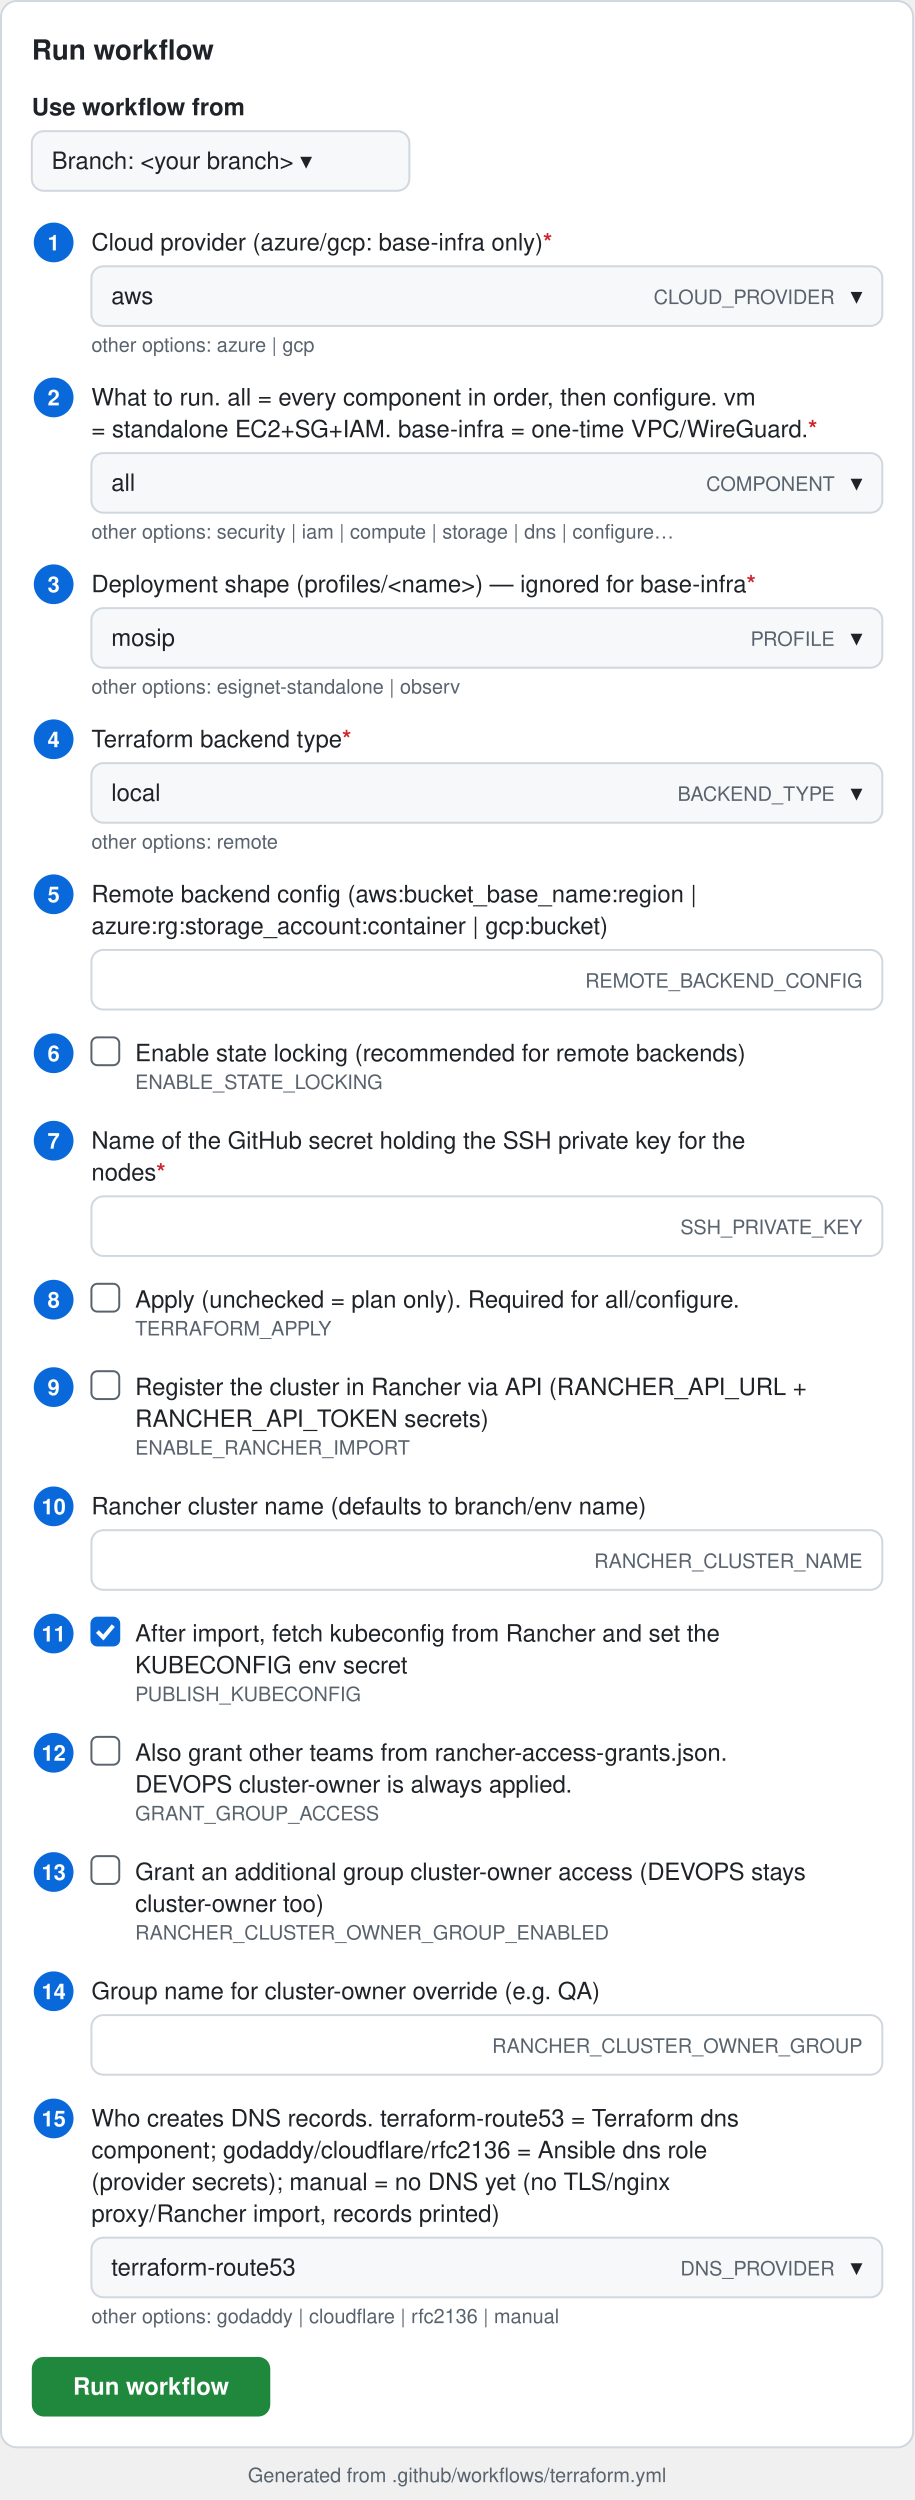
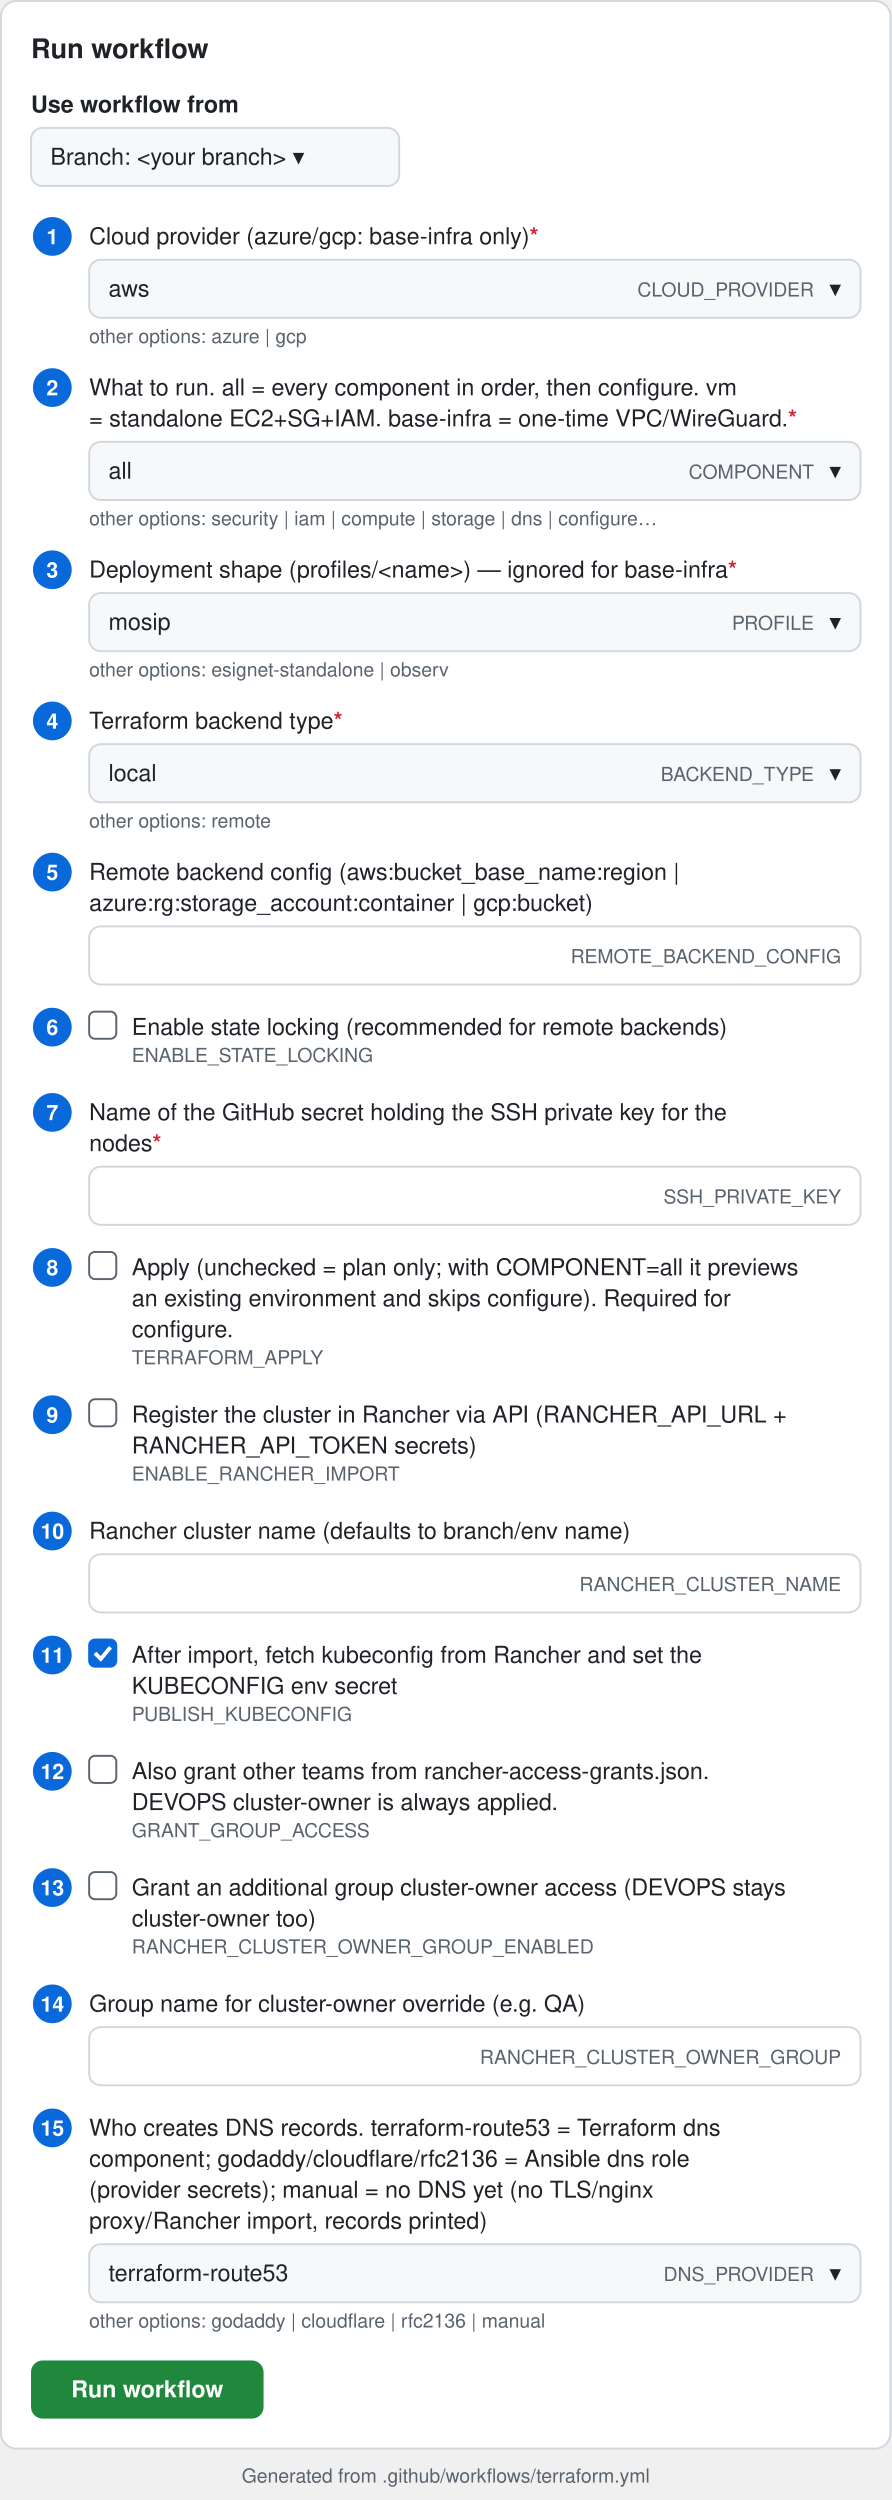
- <svg xmlns="http://www.w3.org/2000/svg" width="460" height="1258" viewBox="0 0 460 1258" font-family="-apple-system, BlinkMacSystemFont, 'Segoe UI', Helvetica, Arial, sans-serif" role="img" aria-label="terraform plan / apply — Run workflow form">
-   <rect x="0.5" y="0.5" width="459" height="1231" rx="8" fill="#ffffff" stroke="#d0d7de" />
+ <svg xmlns="http://www.w3.org/2000/svg" width="460" height="1290" viewBox="0 0 460 1290" font-family="-apple-system, BlinkMacSystemFont, 'Segoe UI', Helvetica, Arial, sans-serif" role="img" aria-label="terraform plan / apply — Run workflow form">
+   <rect x="0.5" y="0.5" width="459" height="1263" rx="8" fill="#ffffff" stroke="#d0d7de" />
  <text x="16" y="30" font-size="14" font-weight="600" fill="#1f2328" text-anchor="start">Run workflow</text>
  <text x="16" y="58" font-size="12" font-weight="600" fill="#1f2328" text-anchor="start">Use workflow from</text>
  <rect x="16" y="66" width="190" height="30" rx="6" fill="#f6f8fa" stroke="#d0d7de" />
  <text x="26" y="85" font-size="12" font-weight="normal" fill="#1f2328" text-anchor="start">Branch: &lt;your branch&gt; ▾</text>
  <circle cx="27" cy="122" r="10" fill="#0969da" />
  <text x="27" y="126" font-size="11" font-weight="600" fill="#ffffff" text-anchor="middle">1</text>
  <text x="46" y="126" font-size="12" font-weight="normal" fill="#1f2328" text-anchor="start">Cloud provider (azure/gcp: base-infra only)<tspan fill="#d1242f" font-weight="600"> *</tspan>
  </text>
  <rect x="46" y="134" width="398" height="30" rx="6" fill="#f6f8fa" stroke="#d0d7de" />
  <text x="56" y="153" font-size="12" font-weight="normal" fill="#1f2328" text-anchor="start">aws</text>
  <text x="434" y="153" font-size="12" font-weight="normal" fill="#1f2328" text-anchor="end">▾</text>
  <text x="420" y="153" font-size="10" font-weight="normal" fill="#59636e" text-anchor="end">CLOUD_PROVIDER</text>
  <text x="46" y="177" font-size="10" font-weight="normal" fill="#59636e" text-anchor="start">other options: azure | gcp</text>
  <circle cx="27" cy="200" r="10" fill="#0969da" />
  <text x="27" y="204" font-size="11" font-weight="600" fill="#ffffff" text-anchor="middle">2</text>
  <text x="46" y="204" font-size="12" font-weight="normal" fill="#1f2328" text-anchor="start">What to run. all = every component in order, then configure. vm</text>
  <text x="46" y="220" font-size="12" font-weight="normal" fill="#1f2328" text-anchor="start">= standalone EC2+SG+IAM. base-infra = one-time VPC/WireGuard.<tspan fill="#d1242f" font-weight="600"> *</tspan>
  </text>
  <rect x="46" y="228" width="398" height="30" rx="6" fill="#f6f8fa" stroke="#d0d7de" />
  <text x="56" y="247" font-size="12" font-weight="normal" fill="#1f2328" text-anchor="start">all</text>
  <text x="434" y="247" font-size="12" font-weight="normal" fill="#1f2328" text-anchor="end">▾</text>
  <text x="420" y="247" font-size="10" font-weight="normal" fill="#59636e" text-anchor="end">COMPONENT</text>
  <text x="46" y="271" font-size="10" font-weight="normal" fill="#59636e" text-anchor="start">other options: security | iam | compute | storage | dns | configure…</text>
  <circle cx="27" cy="294" r="10" fill="#0969da" />
  <text x="27" y="298" font-size="11" font-weight="600" fill="#ffffff" text-anchor="middle">3</text>
  <text x="46" y="298" font-size="12" font-weight="normal" fill="#1f2328" text-anchor="start">Deployment shape (profiles/&lt;name&gt;) — ignored for base-infra<tspan fill="#d1242f" font-weight="600"> *</tspan>
  </text>
  <rect x="46" y="306" width="398" height="30" rx="6" fill="#f6f8fa" stroke="#d0d7de" />
  <text x="56" y="325" font-size="12" font-weight="normal" fill="#1f2328" text-anchor="start">mosip</text>
  <text x="434" y="325" font-size="12" font-weight="normal" fill="#1f2328" text-anchor="end">▾</text>
  <text x="420" y="325" font-size="10" font-weight="normal" fill="#59636e" text-anchor="end">PROFILE</text>
  <text x="46" y="349" font-size="10" font-weight="normal" fill="#59636e" text-anchor="start">other options: esignet-standalone | observ</text>
  <circle cx="27" cy="372" r="10" fill="#0969da" />
  <text x="27" y="376" font-size="11" font-weight="600" fill="#ffffff" text-anchor="middle">4</text>
  <text x="46" y="376" font-size="12" font-weight="normal" fill="#1f2328" text-anchor="start">Terraform backend type<tspan fill="#d1242f" font-weight="600"> *</tspan>
  </text>
  <rect x="46" y="384" width="398" height="30" rx="6" fill="#f6f8fa" stroke="#d0d7de" />
  <text x="56" y="403" font-size="12" font-weight="normal" fill="#1f2328" text-anchor="start">local</text>
  <text x="434" y="403" font-size="12" font-weight="normal" fill="#1f2328" text-anchor="end">▾</text>
  <text x="420" y="403" font-size="10" font-weight="normal" fill="#59636e" text-anchor="end">BACKEND_TYPE</text>
  <text x="46" y="427" font-size="10" font-weight="normal" fill="#59636e" text-anchor="start">other options: remote</text>
  <circle cx="27" cy="450" r="10" fill="#0969da" />
  <text x="27" y="454" font-size="11" font-weight="600" fill="#ffffff" text-anchor="middle">5</text>
  <text x="46" y="454" font-size="12" font-weight="normal" fill="#1f2328" text-anchor="start">Remote backend config (aws:bucket_base_name:region |</text>
  <text x="46" y="470" font-size="12" font-weight="normal" fill="#1f2328" text-anchor="start">azure:rg:storage_account:container | gcp:bucket)</text>
  <rect x="46" y="478" width="398" height="30" rx="6" fill="#ffffff" stroke="#d0d7de" />
  <text x="434" y="497" font-size="10" font-weight="normal" fill="#59636e" text-anchor="end">REMOTE_BACKEND_CONFIG</text>
  <circle cx="27" cy="530" r="10" fill="#0969da" />
  <text x="27" y="534" font-size="11" font-weight="600" fill="#ffffff" text-anchor="middle">6</text>
  <rect x="46" y="522" width="14" height="14" rx="3" fill="#ffffff" stroke="#59636e" />
  <text x="68" y="534" font-size="12" font-weight="normal" fill="#1f2328" text-anchor="start">Enable state locking (recommended for remote backends)</text>
  <text x="68" y="548" font-size="10" font-weight="normal" fill="#59636e" text-anchor="start">ENABLE_STATE_LOCKING</text>
  <circle cx="27" cy="574" r="10" fill="#0969da" />
  <text x="27" y="578" font-size="11" font-weight="600" fill="#ffffff" text-anchor="middle">7</text>
  <text x="46" y="578" font-size="12" font-weight="normal" fill="#1f2328" text-anchor="start">Name of the GitHub secret holding the SSH private key for the</text>
  <text x="46" y="594" font-size="12" font-weight="normal" fill="#1f2328" text-anchor="start">nodes<tspan fill="#d1242f" font-weight="600"> *</tspan>
  </text>
  <rect x="46" y="602" width="398" height="30" rx="6" fill="#ffffff" stroke="#d0d7de" />
  <text x="434" y="621" font-size="10" font-weight="normal" fill="#59636e" text-anchor="end">SSH_PRIVATE_KEY</text>
  <circle cx="27" cy="654" r="10" fill="#0969da" />
  <text x="27" y="658" font-size="11" font-weight="600" fill="#ffffff" text-anchor="middle">8</text>
  <rect x="46" y="646" width="14" height="14" rx="3" fill="#ffffff" stroke="#59636e" />
-   <text x="68" y="658" font-size="12" font-weight="normal" fill="#1f2328" text-anchor="start">Apply (unchecked = plan only). Required for all/configure.</text>
-   <text x="68" y="672" font-size="10" font-weight="normal" fill="#59636e" text-anchor="start">TERRAFORM_APPLY</text>
-   <circle cx="27" cy="698" r="10" fill="#0969da" />
-   <text x="27" y="702" font-size="11" font-weight="600" fill="#ffffff" text-anchor="middle">9</text>
-   <rect x="46" y="690" width="14" height="14" rx="3" fill="#ffffff" stroke="#59636e" />
-   <text x="68" y="702" font-size="12" font-weight="normal" fill="#1f2328" text-anchor="start">Register the cluster in Rancher via API (RANCHER_API_URL +</text>
-   <text x="68" y="718" font-size="12" font-weight="normal" fill="#1f2328" text-anchor="start">RANCHER_API_TOKEN secrets)</text>
-   <text x="68" y="732" font-size="10" font-weight="normal" fill="#59636e" text-anchor="start">ENABLE_RANCHER_IMPORT</text>
-   <circle cx="27" cy="758" r="10" fill="#0969da" />
-   <text x="27" y="762" font-size="11" font-weight="600" fill="#ffffff" text-anchor="middle">10</text>
-   <text x="46" y="762" font-size="12" font-weight="normal" fill="#1f2328" text-anchor="start">Rancher cluster name (defaults to branch/env name)</text>
-   <rect x="46" y="770" width="398" height="30" rx="6" fill="#ffffff" stroke="#d0d7de" />
-   <text x="434" y="789" font-size="10" font-weight="normal" fill="#59636e" text-anchor="end">RANCHER_CLUSTER_NAME</text>
-   <circle cx="27" cy="822" r="10" fill="#0969da" />
-   <text x="27" y="826" font-size="11" font-weight="600" fill="#ffffff" text-anchor="middle">11</text>
-   <rect x="46" y="814" width="14" height="14" rx="3" fill="#0969da" stroke="#0969da" />
-   <path d="M49 821 l3 3 l5 -6" stroke="#ffffff" stroke-width="2" fill="none" />
-   <text x="68" y="826" font-size="12" font-weight="normal" fill="#1f2328" text-anchor="start">After import, fetch kubeconfig from Rancher and set the</text>
-   <text x="68" y="842" font-size="12" font-weight="normal" fill="#1f2328" text-anchor="start">KUBECONFIG env secret</text>
-   <text x="68" y="856" font-size="10" font-weight="normal" fill="#59636e" text-anchor="start">PUBLISH_KUBECONFIG</text>
-   <circle cx="27" cy="882" r="10" fill="#0969da" />
-   <text x="27" y="886" font-size="11" font-weight="600" fill="#ffffff" text-anchor="middle">12</text>
-   <rect x="46" y="874" width="14" height="14" rx="3" fill="#ffffff" stroke="#59636e" />
-   <text x="68" y="886" font-size="12" font-weight="normal" fill="#1f2328" text-anchor="start">Also grant other teams from rancher-access-grants.json.</text>
-   <text x="68" y="902" font-size="12" font-weight="normal" fill="#1f2328" text-anchor="start">DEVOPS cluster-owner is always applied.</text>
-   <text x="68" y="916" font-size="10" font-weight="normal" fill="#59636e" text-anchor="start">GRANT_GROUP_ACCESS</text>
-   <circle cx="27" cy="942" r="10" fill="#0969da" />
-   <text x="27" y="946" font-size="11" font-weight="600" fill="#ffffff" text-anchor="middle">13</text>
-   <rect x="46" y="934" width="14" height="14" rx="3" fill="#ffffff" stroke="#59636e" />
-   <text x="68" y="946" font-size="12" font-weight="normal" fill="#1f2328" text-anchor="start">Grant an additional group cluster-owner access (DEVOPS stays</text>
-   <text x="68" y="962" font-size="12" font-weight="normal" fill="#1f2328" text-anchor="start">cluster-owner too)</text>
-   <text x="68" y="976" font-size="10" font-weight="normal" fill="#59636e" text-anchor="start">RANCHER_CLUSTER_OWNER_GROUP_ENABLED</text>
-   <circle cx="27" cy="1002" r="10" fill="#0969da" />
-   <text x="27" y="1006" font-size="11" font-weight="600" fill="#ffffff" text-anchor="middle">14</text>
-   <text x="46" y="1006" font-size="12" font-weight="normal" fill="#1f2328" text-anchor="start">Group name for cluster-owner override (e.g. QA)</text>
-   <rect x="46" y="1014" width="398" height="30" rx="6" fill="#ffffff" stroke="#d0d7de" />
-   <text x="434" y="1033" font-size="10" font-weight="normal" fill="#59636e" text-anchor="end">RANCHER_CLUSTER_OWNER_GROUP</text>
-   <circle cx="27" cy="1066" r="10" fill="#0969da" />
-   <text x="27" y="1070" font-size="11" font-weight="600" fill="#ffffff" text-anchor="middle">15</text>
-   <text x="46" y="1070" font-size="12" font-weight="normal" fill="#1f2328" text-anchor="start">Who creates DNS records. terraform-route53 = Terraform dns</text>
-   <text x="46" y="1086" font-size="12" font-weight="normal" fill="#1f2328" text-anchor="start">component; godaddy/cloudflare/rfc2136 = Ansible dns role</text>
-   <text x="46" y="1102" font-size="12" font-weight="normal" fill="#1f2328" text-anchor="start">(provider secrets); manual = no DNS yet (no TLS/nginx</text>
-   <text x="46" y="1118" font-size="12" font-weight="normal" fill="#1f2328" text-anchor="start">proxy/Rancher import, records printed)</text>
-   <rect x="46" y="1126" width="398" height="30" rx="6" fill="#f6f8fa" stroke="#d0d7de" />
-   <text x="56" y="1145" font-size="12" font-weight="normal" fill="#1f2328" text-anchor="start">terraform-route53</text>
-   <text x="434" y="1145" font-size="12" font-weight="normal" fill="#1f2328" text-anchor="end">▾</text>
-   <text x="420" y="1145" font-size="10" font-weight="normal" fill="#59636e" text-anchor="end">DNS_PROVIDER</text>
-   <text x="46" y="1169" font-size="10" font-weight="normal" fill="#59636e" text-anchor="start">other options: godaddy | cloudflare | rfc2136 | manual</text>
-   <rect x="16" y="1186" width="120" height="30" rx="6" fill="#1f883d" />
-   <text x="76" y="1205" font-size="12" font-weight="600" fill="#ffffff" text-anchor="middle">Run workflow</text>
-   <text x="230.0" y="1249" font-size="10" font-weight="normal" fill="#59636e" text-anchor="middle">Generated from .github/workflows/terraform.yml</text>
+   <text x="68" y="658" font-size="12" font-weight="normal" fill="#1f2328" text-anchor="start">Apply (unchecked = plan only; with COMPONENT=all it previews</text>
+   <text x="68" y="674" font-size="12" font-weight="normal" fill="#1f2328" text-anchor="start">an existing environment and skips configure). Required for</text>
+   <text x="68" y="690" font-size="12" font-weight="normal" fill="#1f2328" text-anchor="start">configure.</text>
+   <text x="68" y="704" font-size="10" font-weight="normal" fill="#59636e" text-anchor="start">TERRAFORM_APPLY</text>
+   <circle cx="27" cy="730" r="10" fill="#0969da" />
+   <text x="27" y="734" font-size="11" font-weight="600" fill="#ffffff" text-anchor="middle">9</text>
+   <rect x="46" y="722" width="14" height="14" rx="3" fill="#ffffff" stroke="#59636e" />
+   <text x="68" y="734" font-size="12" font-weight="normal" fill="#1f2328" text-anchor="start">Register the cluster in Rancher via API (RANCHER_API_URL +</text>
+   <text x="68" y="750" font-size="12" font-weight="normal" fill="#1f2328" text-anchor="start">RANCHER_API_TOKEN secrets)</text>
+   <text x="68" y="764" font-size="10" font-weight="normal" fill="#59636e" text-anchor="start">ENABLE_RANCHER_IMPORT</text>
+   <circle cx="27" cy="790" r="10" fill="#0969da" />
+   <text x="27" y="794" font-size="11" font-weight="600" fill="#ffffff" text-anchor="middle">10</text>
+   <text x="46" y="794" font-size="12" font-weight="normal" fill="#1f2328" text-anchor="start">Rancher cluster name (defaults to branch/env name)</text>
+   <rect x="46" y="802" width="398" height="30" rx="6" fill="#ffffff" stroke="#d0d7de" />
+   <text x="434" y="821" font-size="10" font-weight="normal" fill="#59636e" text-anchor="end">RANCHER_CLUSTER_NAME</text>
+   <circle cx="27" cy="854" r="10" fill="#0969da" />
+   <text x="27" y="858" font-size="11" font-weight="600" fill="#ffffff" text-anchor="middle">11</text>
+   <rect x="46" y="846" width="14" height="14" rx="3" fill="#0969da" stroke="#0969da" />
+   <path d="M49 853 l3 3 l5 -6" stroke="#ffffff" stroke-width="2" fill="none" />
+   <text x="68" y="858" font-size="12" font-weight="normal" fill="#1f2328" text-anchor="start">After import, fetch kubeconfig from Rancher and set the</text>
+   <text x="68" y="874" font-size="12" font-weight="normal" fill="#1f2328" text-anchor="start">KUBECONFIG env secret</text>
+   <text x="68" y="888" font-size="10" font-weight="normal" fill="#59636e" text-anchor="start">PUBLISH_KUBECONFIG</text>
+   <circle cx="27" cy="914" r="10" fill="#0969da" />
+   <text x="27" y="918" font-size="11" font-weight="600" fill="#ffffff" text-anchor="middle">12</text>
+   <rect x="46" y="906" width="14" height="14" rx="3" fill="#ffffff" stroke="#59636e" />
+   <text x="68" y="918" font-size="12" font-weight="normal" fill="#1f2328" text-anchor="start">Also grant other teams from rancher-access-grants.json.</text>
+   <text x="68" y="934" font-size="12" font-weight="normal" fill="#1f2328" text-anchor="start">DEVOPS cluster-owner is always applied.</text>
+   <text x="68" y="948" font-size="10" font-weight="normal" fill="#59636e" text-anchor="start">GRANT_GROUP_ACCESS</text>
+   <circle cx="27" cy="974" r="10" fill="#0969da" />
+   <text x="27" y="978" font-size="11" font-weight="600" fill="#ffffff" text-anchor="middle">13</text>
+   <rect x="46" y="966" width="14" height="14" rx="3" fill="#ffffff" stroke="#59636e" />
+   <text x="68" y="978" font-size="12" font-weight="normal" fill="#1f2328" text-anchor="start">Grant an additional group cluster-owner access (DEVOPS stays</text>
+   <text x="68" y="994" font-size="12" font-weight="normal" fill="#1f2328" text-anchor="start">cluster-owner too)</text>
+   <text x="68" y="1008" font-size="10" font-weight="normal" fill="#59636e" text-anchor="start">RANCHER_CLUSTER_OWNER_GROUP_ENABLED</text>
+   <circle cx="27" cy="1034" r="10" fill="#0969da" />
+   <text x="27" y="1038" font-size="11" font-weight="600" fill="#ffffff" text-anchor="middle">14</text>
+   <text x="46" y="1038" font-size="12" font-weight="normal" fill="#1f2328" text-anchor="start">Group name for cluster-owner override (e.g. QA)</text>
+   <rect x="46" y="1046" width="398" height="30" rx="6" fill="#ffffff" stroke="#d0d7de" />
+   <text x="434" y="1065" font-size="10" font-weight="normal" fill="#59636e" text-anchor="end">RANCHER_CLUSTER_OWNER_GROUP</text>
+   <circle cx="27" cy="1098" r="10" fill="#0969da" />
+   <text x="27" y="1102" font-size="11" font-weight="600" fill="#ffffff" text-anchor="middle">15</text>
+   <text x="46" y="1102" font-size="12" font-weight="normal" fill="#1f2328" text-anchor="start">Who creates DNS records. terraform-route53 = Terraform dns</text>
+   <text x="46" y="1118" font-size="12" font-weight="normal" fill="#1f2328" text-anchor="start">component; godaddy/cloudflare/rfc2136 = Ansible dns role</text>
+   <text x="46" y="1134" font-size="12" font-weight="normal" fill="#1f2328" text-anchor="start">(provider secrets); manual = no DNS yet (no TLS/nginx</text>
+   <text x="46" y="1150" font-size="12" font-weight="normal" fill="#1f2328" text-anchor="start">proxy/Rancher import, records printed)</text>
+   <rect x="46" y="1158" width="398" height="30" rx="6" fill="#f6f8fa" stroke="#d0d7de" />
+   <text x="56" y="1177" font-size="12" font-weight="normal" fill="#1f2328" text-anchor="start">terraform-route53</text>
+   <text x="434" y="1177" font-size="12" font-weight="normal" fill="#1f2328" text-anchor="end">▾</text>
+   <text x="420" y="1177" font-size="10" font-weight="normal" fill="#59636e" text-anchor="end">DNS_PROVIDER</text>
+   <text x="46" y="1201" font-size="10" font-weight="normal" fill="#59636e" text-anchor="start">other options: godaddy | cloudflare | rfc2136 | manual</text>
+   <rect x="16" y="1218" width="120" height="30" rx="6" fill="#1f883d" />
+   <text x="76" y="1237" font-size="12" font-weight="600" fill="#ffffff" text-anchor="middle">Run workflow</text>
+   <text x="230.0" y="1281" font-size="10" font-weight="normal" fill="#59636e" text-anchor="middle">Generated from .github/workflows/terraform.yml</text>
</svg>
